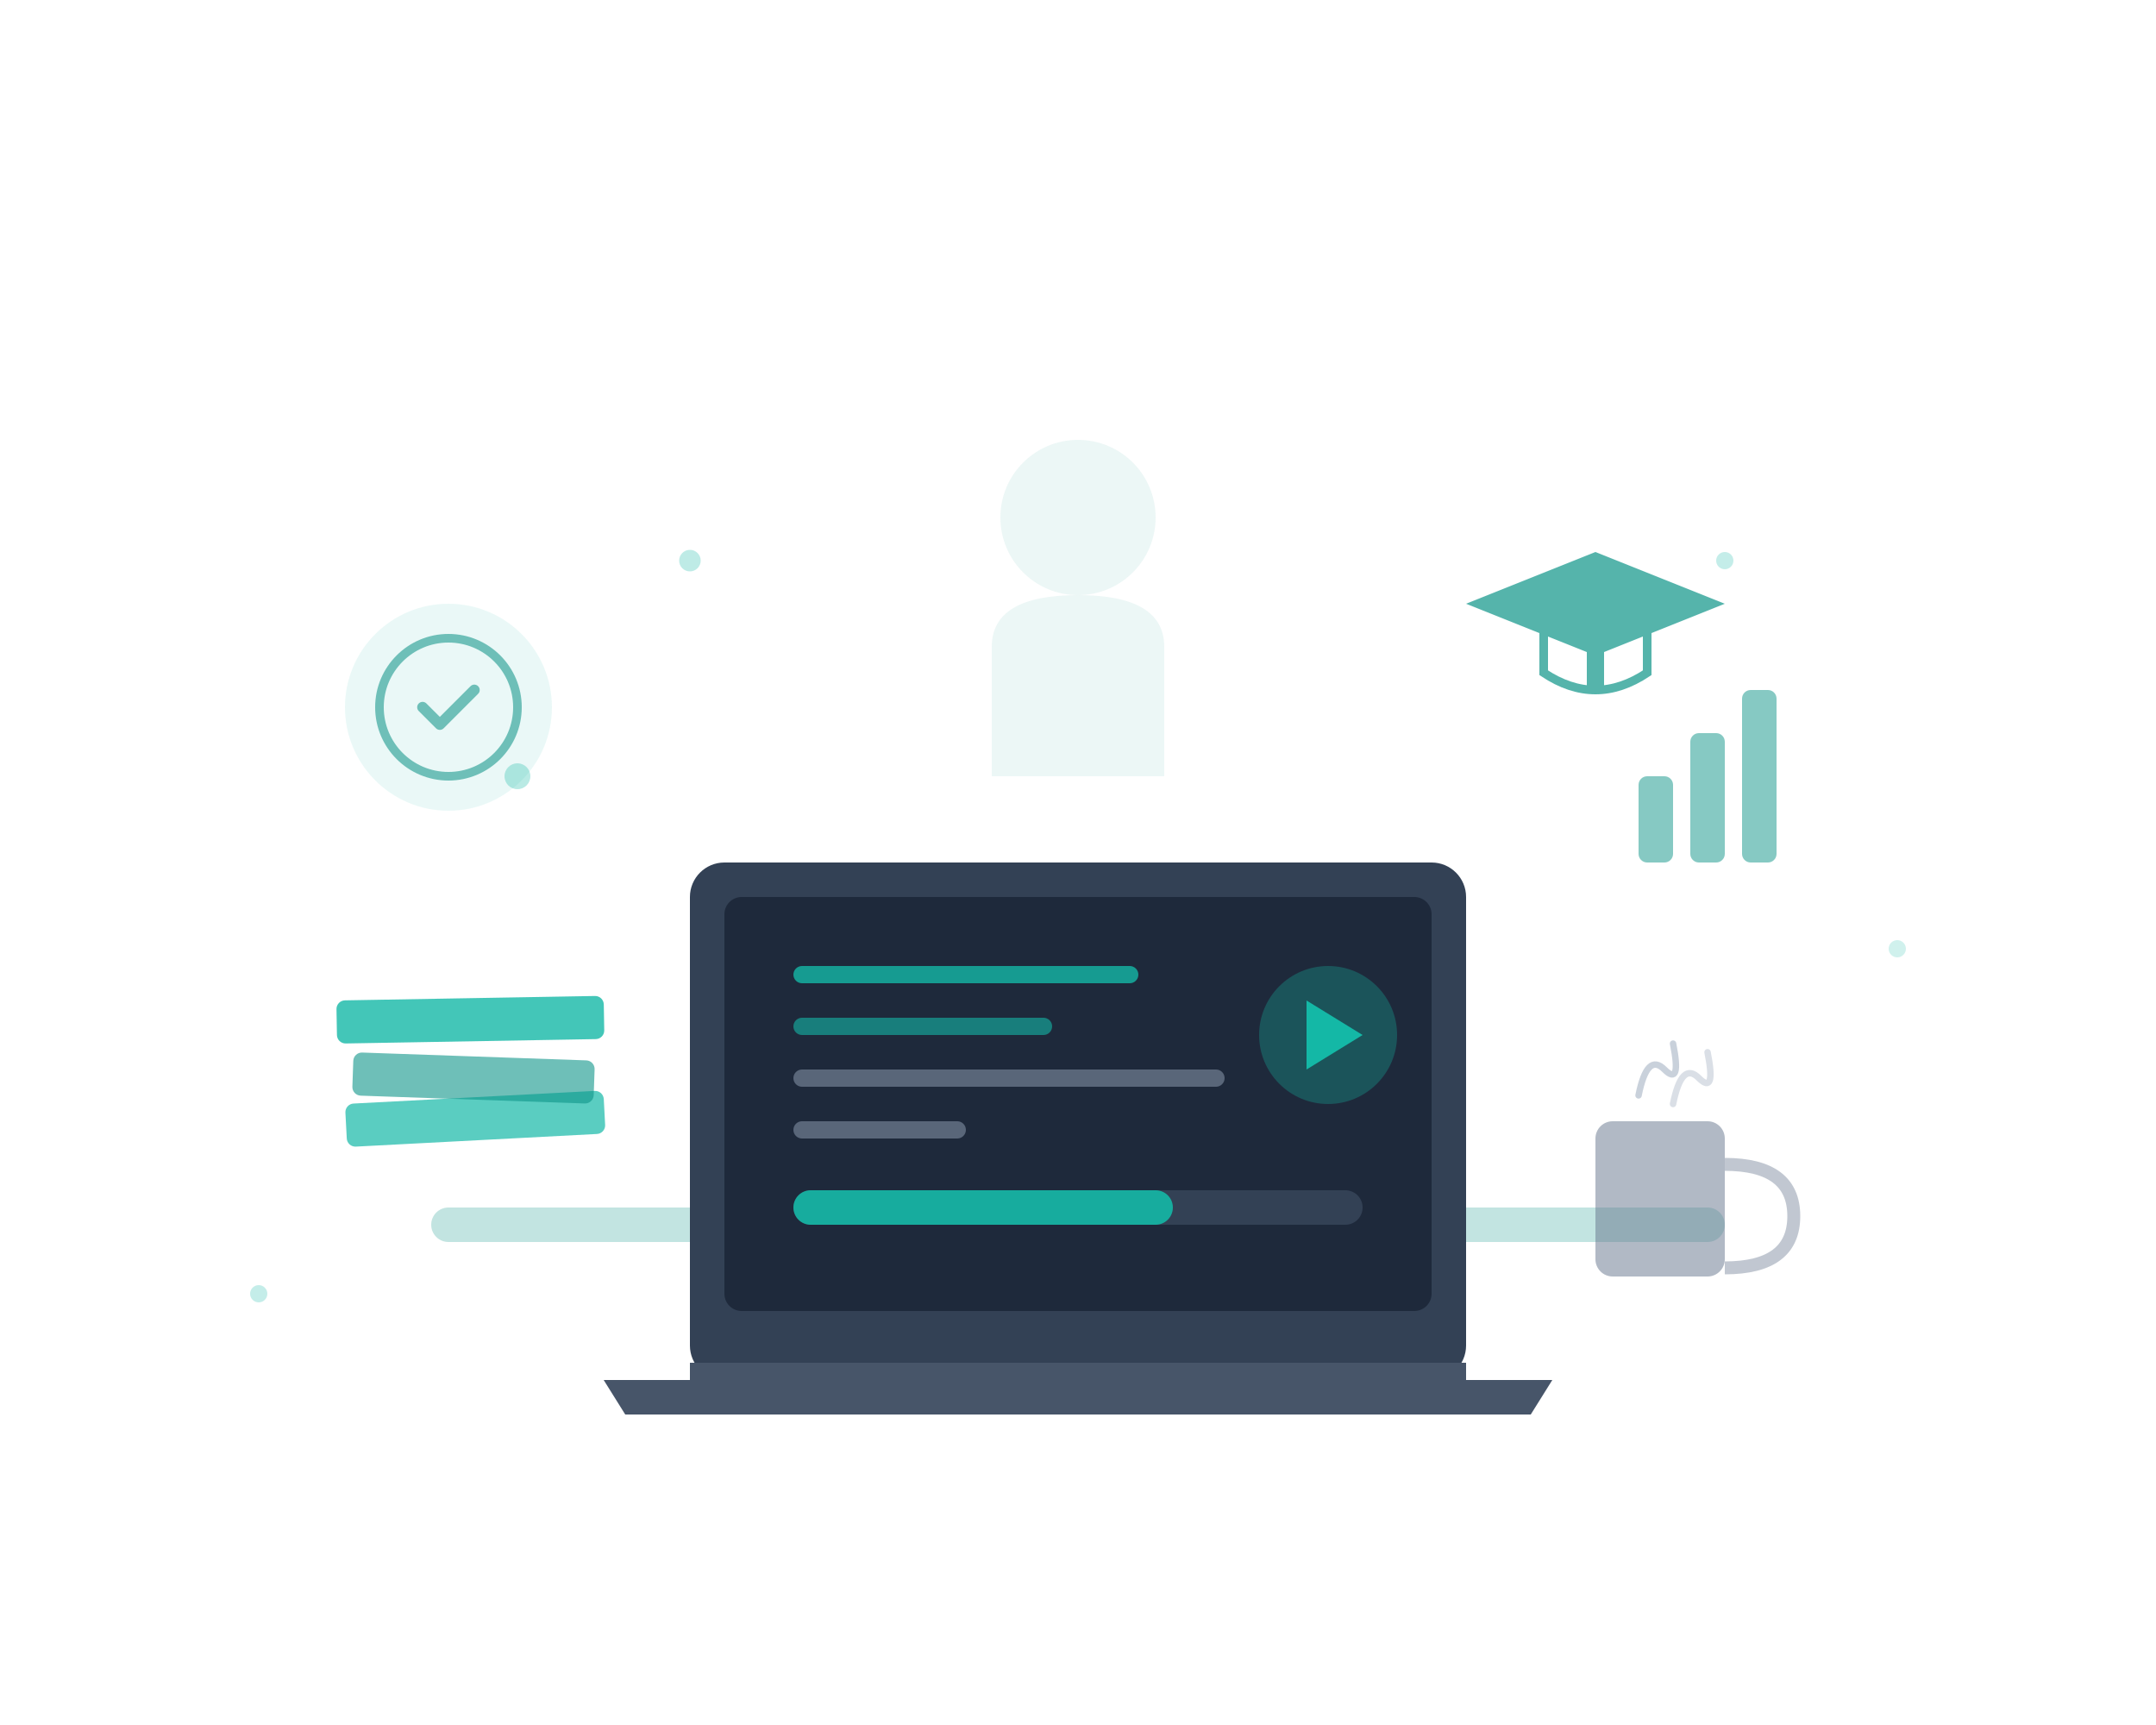
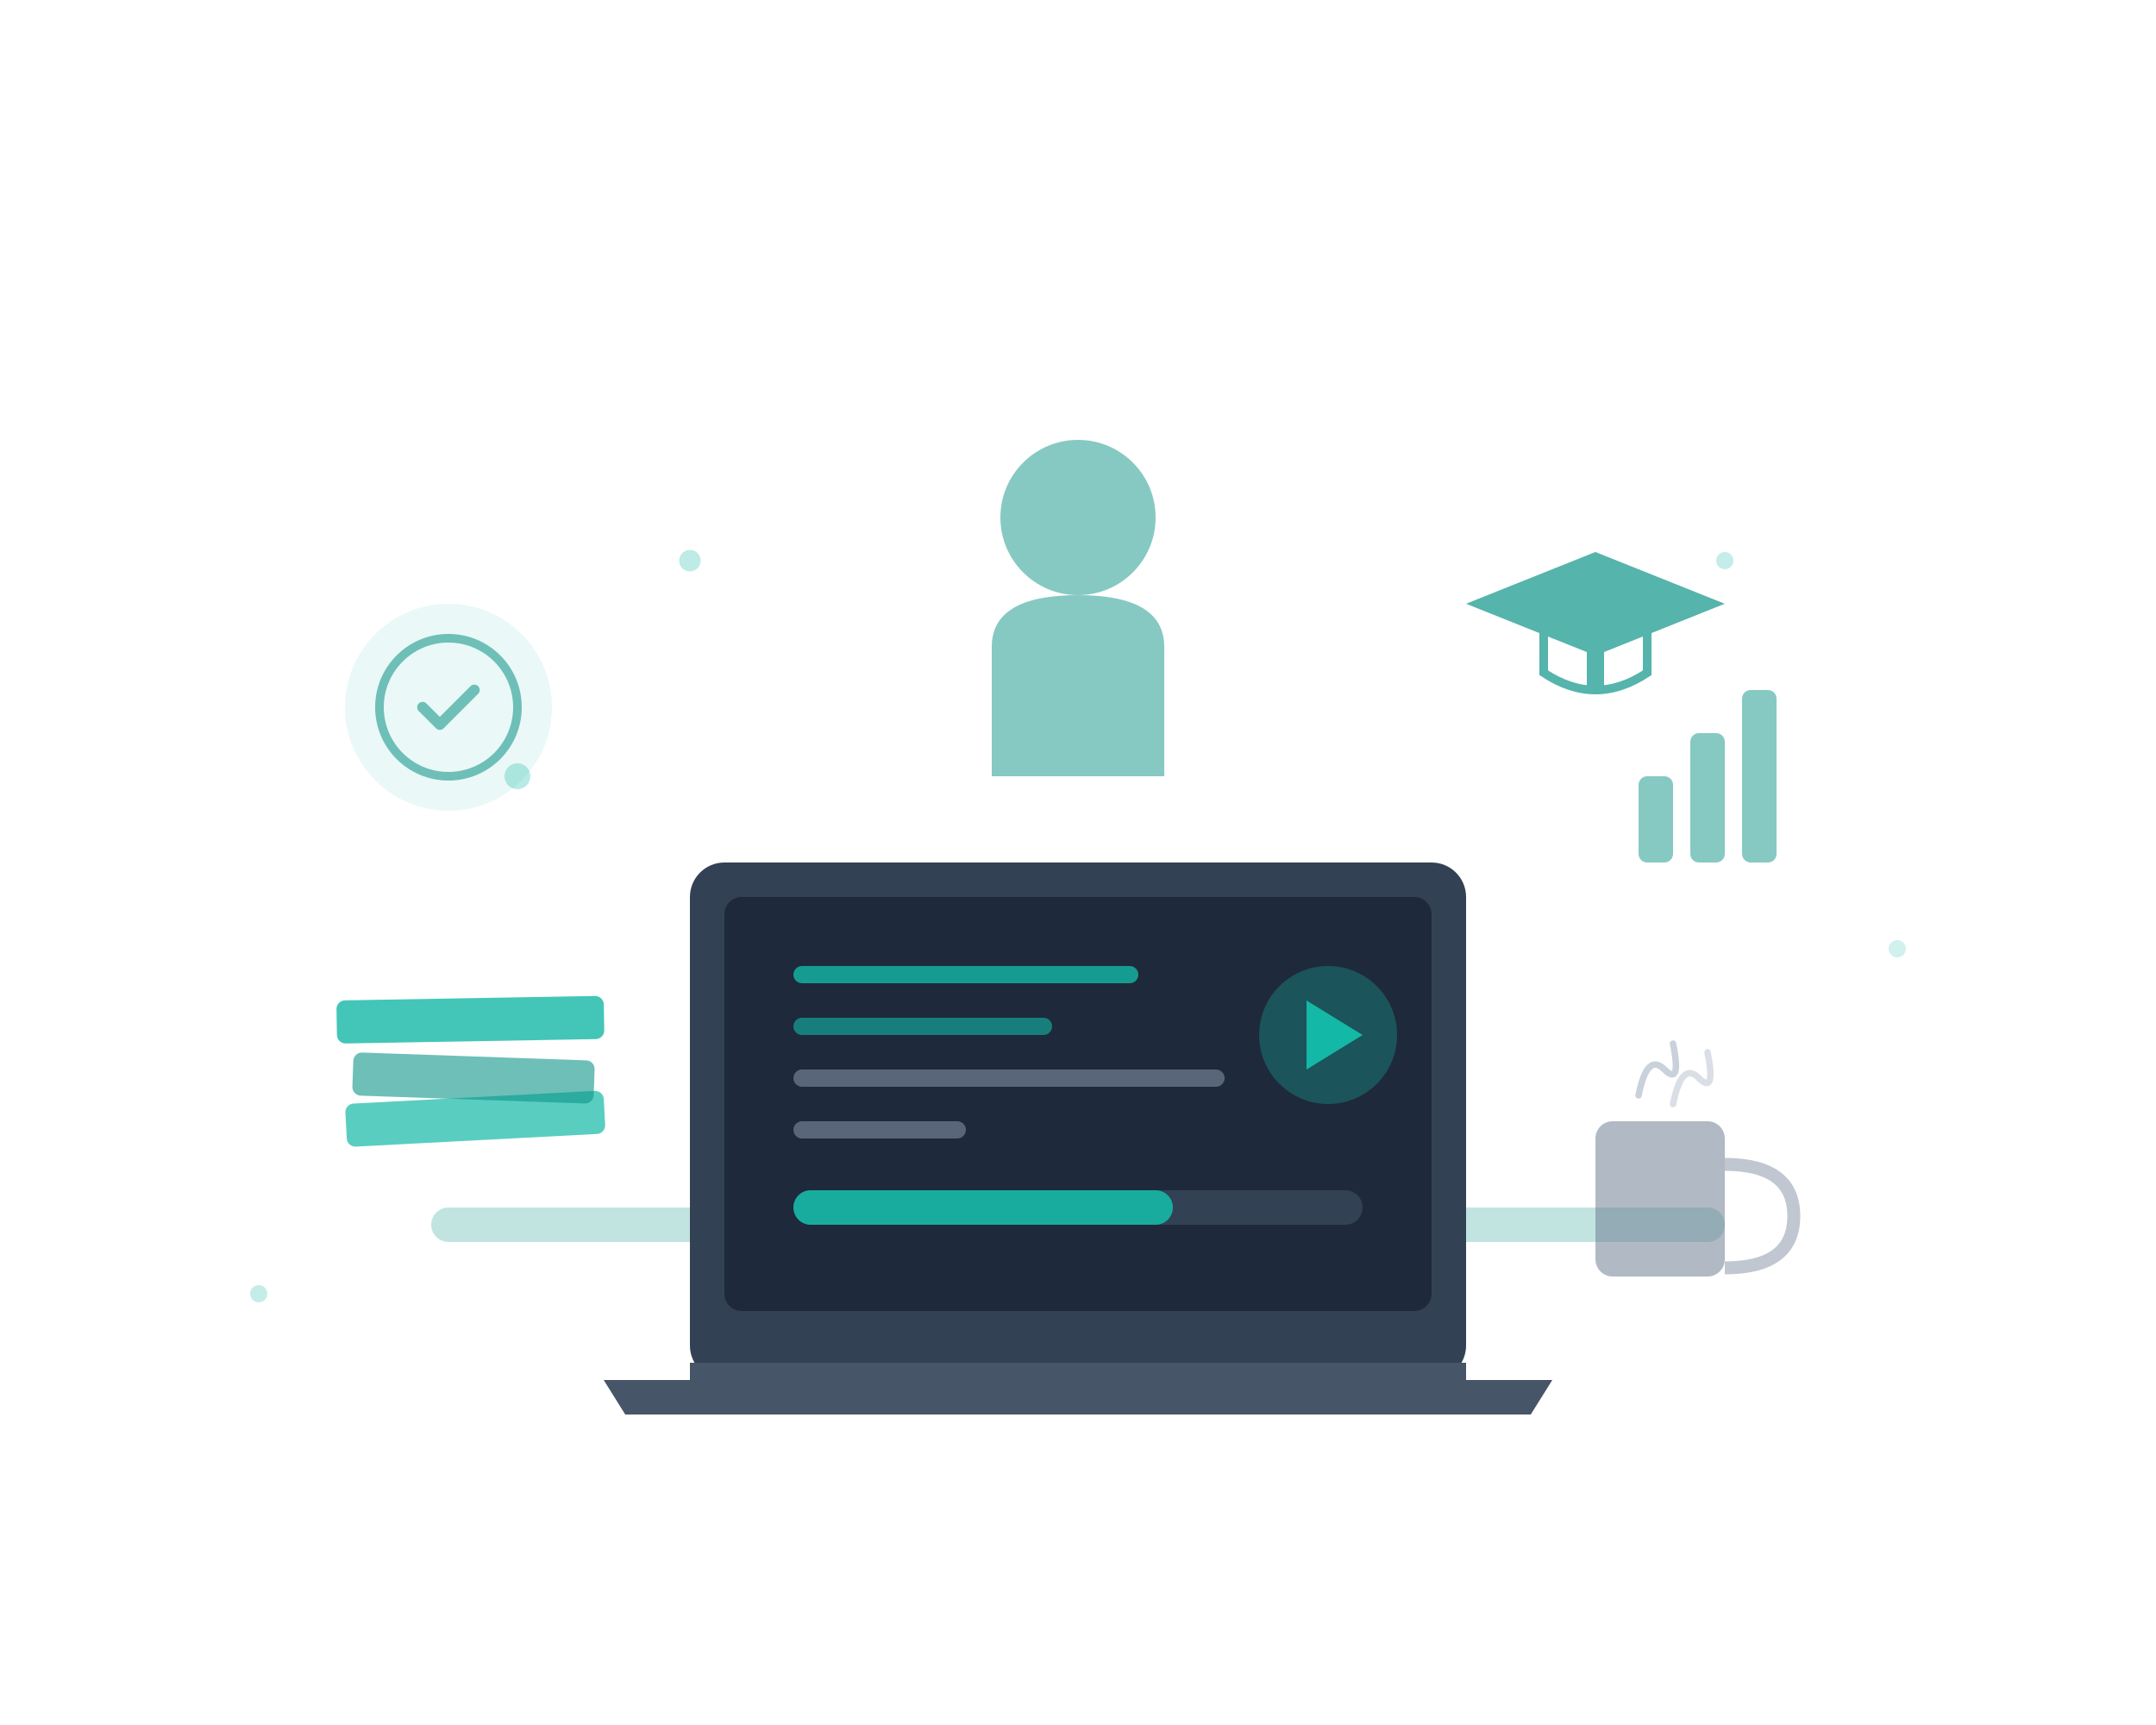
<svg xmlns="http://www.w3.org/2000/svg" viewBox="0 0 500 400" fill="none">
  <rect x="100" y="280" width="300" height="8" rx="4" fill="#0d9488" opacity="0.25" />
  <rect x="160" y="200" width="180" height="120" rx="8" fill="#334155" />
  <rect x="168" y="208" width="164" height="96" rx="4" fill="#1e293b" />
  <rect x="184" y="224" width="80" height="4" rx="2" fill="#14b8a6" opacity="0.8" />
  <rect x="184" y="236" width="60" height="4" rx="2" fill="#14b8a6" opacity="0.6" />
  <rect x="184" y="248" width="100" height="4" rx="2" fill="#94a3b8" opacity="0.5" />
  <rect x="184" y="260" width="40" height="4" rx="2" fill="#94a3b8" opacity="0.5" />
  <rect x="184" y="276" width="132" height="8" rx="4" fill="#334155" />
  <rect x="184" y="276" width="88" height="8" rx="4" fill="#14b8a6" opacity="0.9" />
  <circle cx="308" cy="240" r="16" fill="#14b8a6" opacity="0.3" />
  <path d="M303 232 L316 240 L303 248Z" fill="#14b8a6" />
  <path d="M140 320 L160 320 L160 316 L340 316 L340 320 L360 320 L355 328 L145 328Z" fill="#475569" />
  <rect x="80" y="256" width="60" height="10" rx="2" fill="#14b8a6" opacity="0.7" transform="rotate(-3 80 256)" />
  <rect x="82" y="244" width="56" height="10" rx="2" fill="#0d9488" opacity="0.6" transform="rotate(2 82 244)" />
  <rect x="78" y="232" width="62" height="10" rx="2" fill="#14b8a6" opacity="0.8" transform="rotate(-1 78 232)" />
  <rect x="370" y="260" width="30" height="36" rx="4" fill="#64748b" opacity="0.5" />
  <path d="M400 270 Q416 270 416 282 Q416 294 400 294" stroke="#64748b" stroke-width="3" fill="none" opacity="0.4" />
  <path d="M380 254 Q382 244 386 248 Q390 252 388 242" stroke="#94a3b8" stroke-width="1.5" fill="none" opacity="0.5" stroke-linecap="round" />
  <path d="M388 256 Q390 246 394 250 Q398 254 396 244" stroke="#94a3b8" stroke-width="1.5" fill="none" opacity="0.35" stroke-linecap="round" />
  <g transform="translate(340, 120)" opacity="0.7">
    <path d="M0 20 L30 8 L60 20 L30 32Z" fill="#0d9488" />
    <rect x="28" y="20" width="4" height="20" fill="#0d9488" />
    <path d="M18 24 L18 36 Q30 44 42 36 L42 24" stroke="#0d9488" stroke-width="2" fill="none" />
  </g>
  <g transform="translate(80, 140)" opacity="0.6">
    <circle cx="24" cy="24" r="24" fill="#14b8a6" opacity="0.15" />
    <circle cx="24" cy="24" r="16" fill="none" stroke="#0d9488" stroke-width="2" />
    <path d="M18 24 L22 28 L30 20" stroke="#0d9488" stroke-width="2.5" fill="none" stroke-linecap="round" stroke-linejoin="round" />
  </g>
  <g transform="translate(380, 160)" opacity="0.5">
    <rect x="0" y="20" width="8" height="20" rx="2" fill="#0d9488" />
    <rect x="12" y="10" width="8" height="30" rx="2" fill="#0d9488" />
    <rect x="24" y="0" width="8" height="40" rx="2" fill="#0d9488" />
  </g>
  <circle cx="120" cy="180" r="3" fill="#14b8a6" opacity="0.3" />
  <circle cx="400" cy="130" r="2" fill="#14b8a6" opacity="0.25" />
  <circle cx="160" cy="130" r="2.5" fill="#14b8a6" opacity="0.28" />
  <circle cx="440" cy="220" r="2" fill="#14b8a6" opacity="0.2" />
  <circle cx="60" cy="300" r="2" fill="#14b8a6" opacity="0.25" />
-   <g transform="translate(220, 100)" opacity="0.08">
+   <g transform="translate(220, 100)" opacity="0.5">
    <circle cx="30" cy="20" r="18" fill="#0d9488" />
    <path d="M10 50 Q10 38 30 38 Q50 38 50 50 L50 80 L10 80Z" fill="#0d9488" />
  </g>
</svg>
